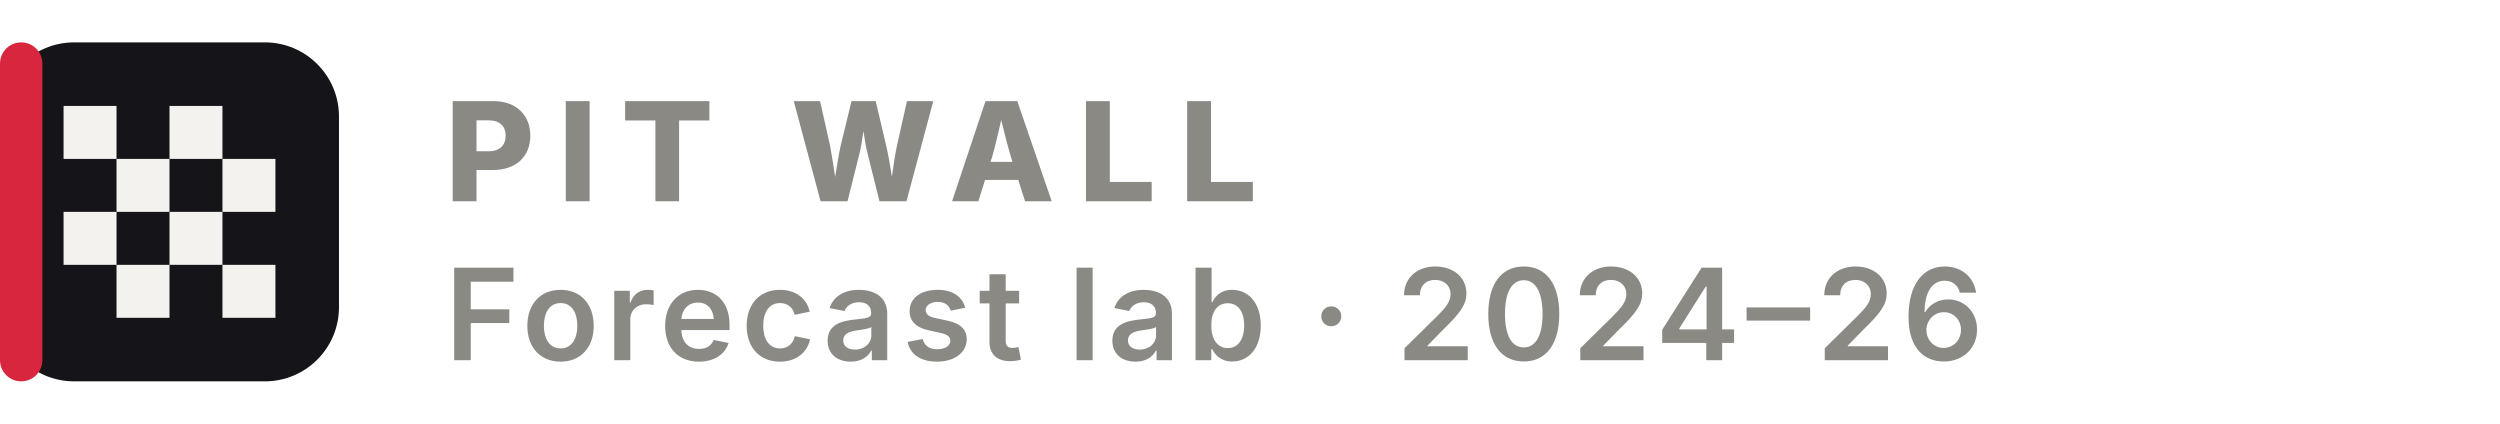
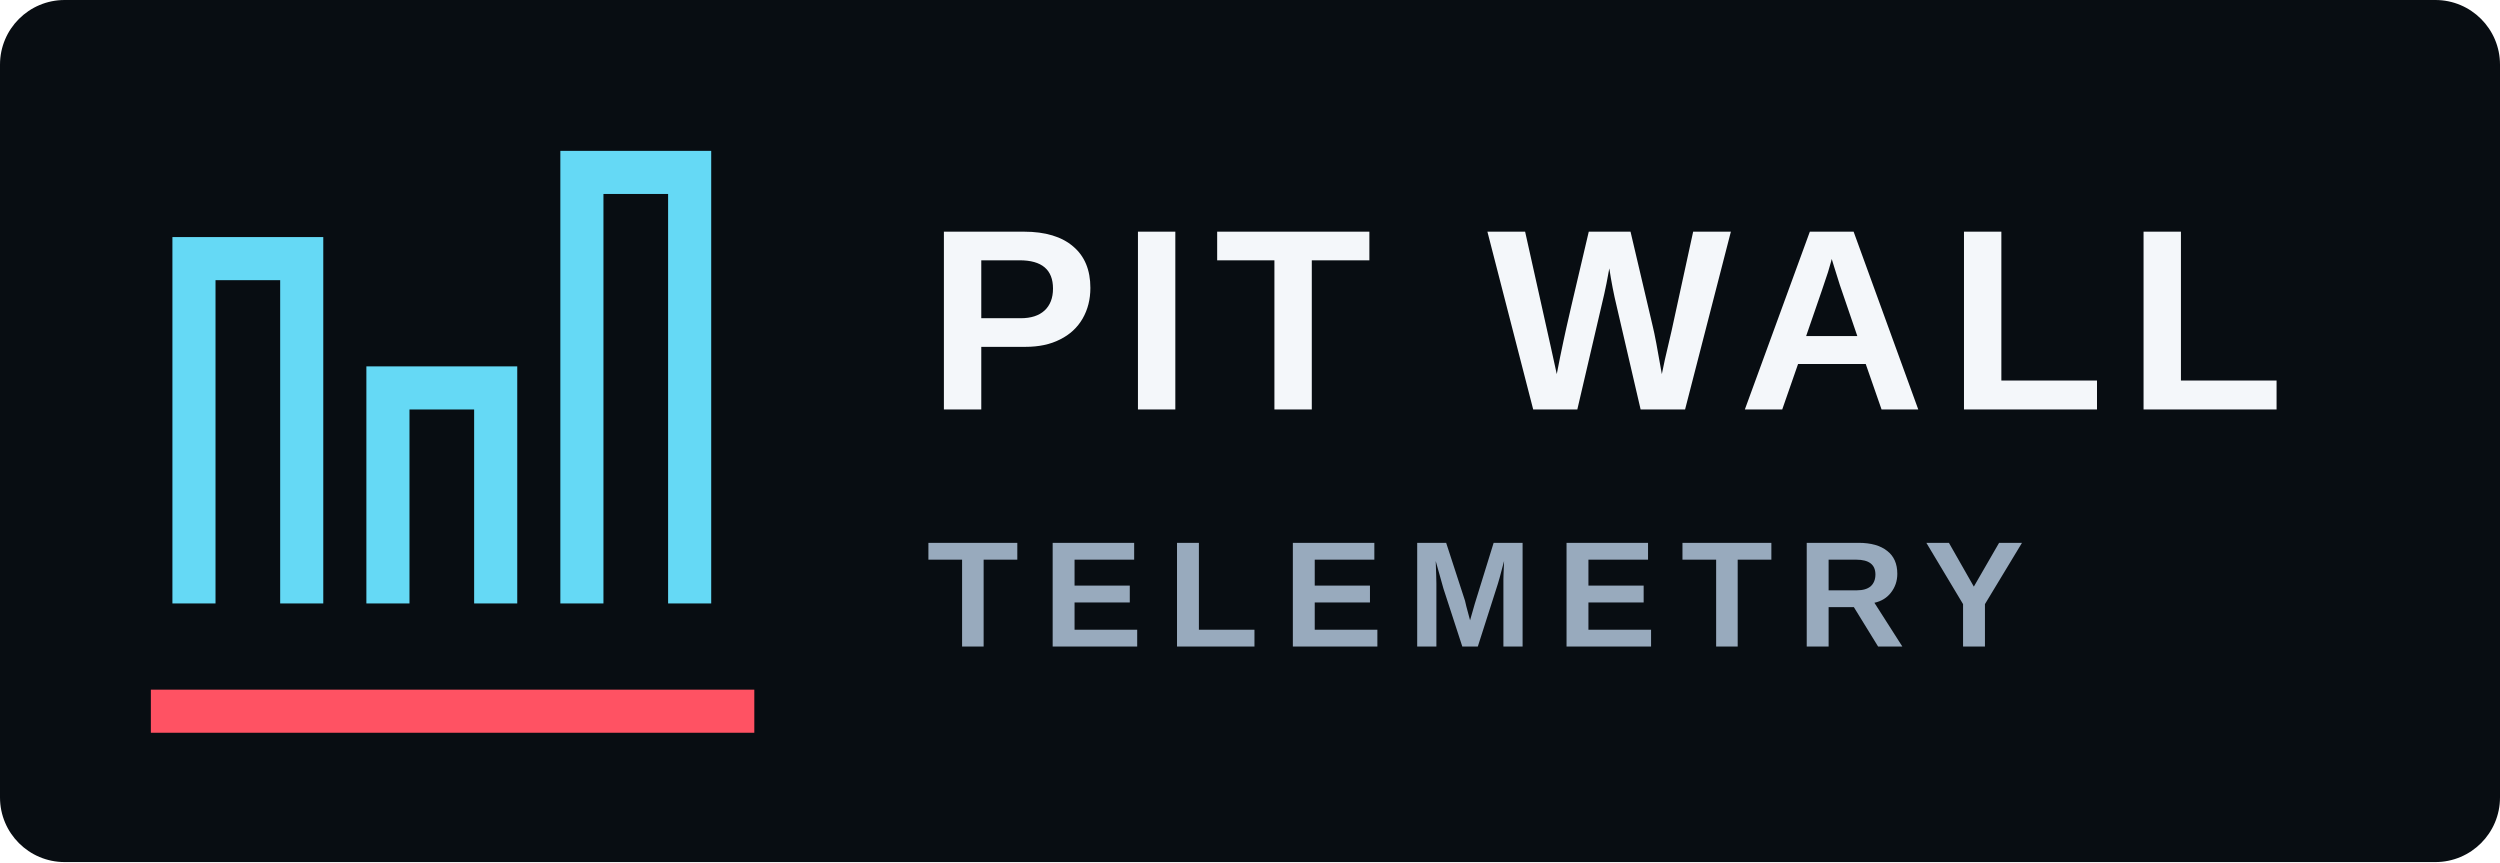
- <svg xmlns="http://www.w3.org/2000/svg" width="236" height="40" viewBox="0 0 236 40" role="img" aria-label="Pit wall forecast lab">
-   <rect x="0" y="4" width="32" height="32" rx="7" fill="#141419" />
-   <g fill="#f3f2ef">
-     <rect x="6" y="10" width="5" height="5" />
-     <rect x="16" y="10" width="5" height="5" />
-     <rect x="11" y="15" width="5" height="5" />
-     <rect x="21" y="15" width="5" height="5" />
-     <rect x="6" y="20" width="5" height="5" />
-     <rect x="16" y="20" width="5" height="5" />
-     <rect x="11" y="25" width="5" height="5" />
-     <rect x="21" y="25" width="5" height="5" />
-   </g>
-   <rect x="0" y="4" width="4" height="32" rx="2" fill="#d7263d" />
-   <text x="42" y="19" font-family="system-ui,-apple-system,'Segoe UI',sans-serif" font-size="13" font-weight="800" letter-spacing="2.2" fill="#8a8984">PIT WALL</text>
-   <text x="42" y="34" font-family="system-ui,-apple-system,'Segoe UI',sans-serif" font-size="12" font-weight="600" letter-spacing="0.6" fill="#8a8984">Forecast lab · 2024–26</text>
+ <svg xmlns="http://www.w3.org/2000/svg" width="116" height="40" viewBox="0 0 116 40" role="img" aria-labelledby="brand-title">
+   <rect width="116" height="40" rx="3" fill="#080d12" />
+   <path d="M9 28V12h5v16m4 0V18h5v10m4 0V8h5v20" fill="none" stroke="#65d9f5" stroke-width="2" />
+   <path d="M7 33h28" stroke="#ff5263" stroke-width="2" />
+   <text x="43" y="19" font-family="Arial,sans-serif" font-size="12" font-weight="800" letter-spacing="1" fill="#f4f7fa">PIT WALL</text>
+   <text x="43" y="30" font-family="Arial,sans-serif" font-size="7" font-weight="600" letter-spacing="1.1" fill="#98aabd">TELEMETRY</text>
</svg>
